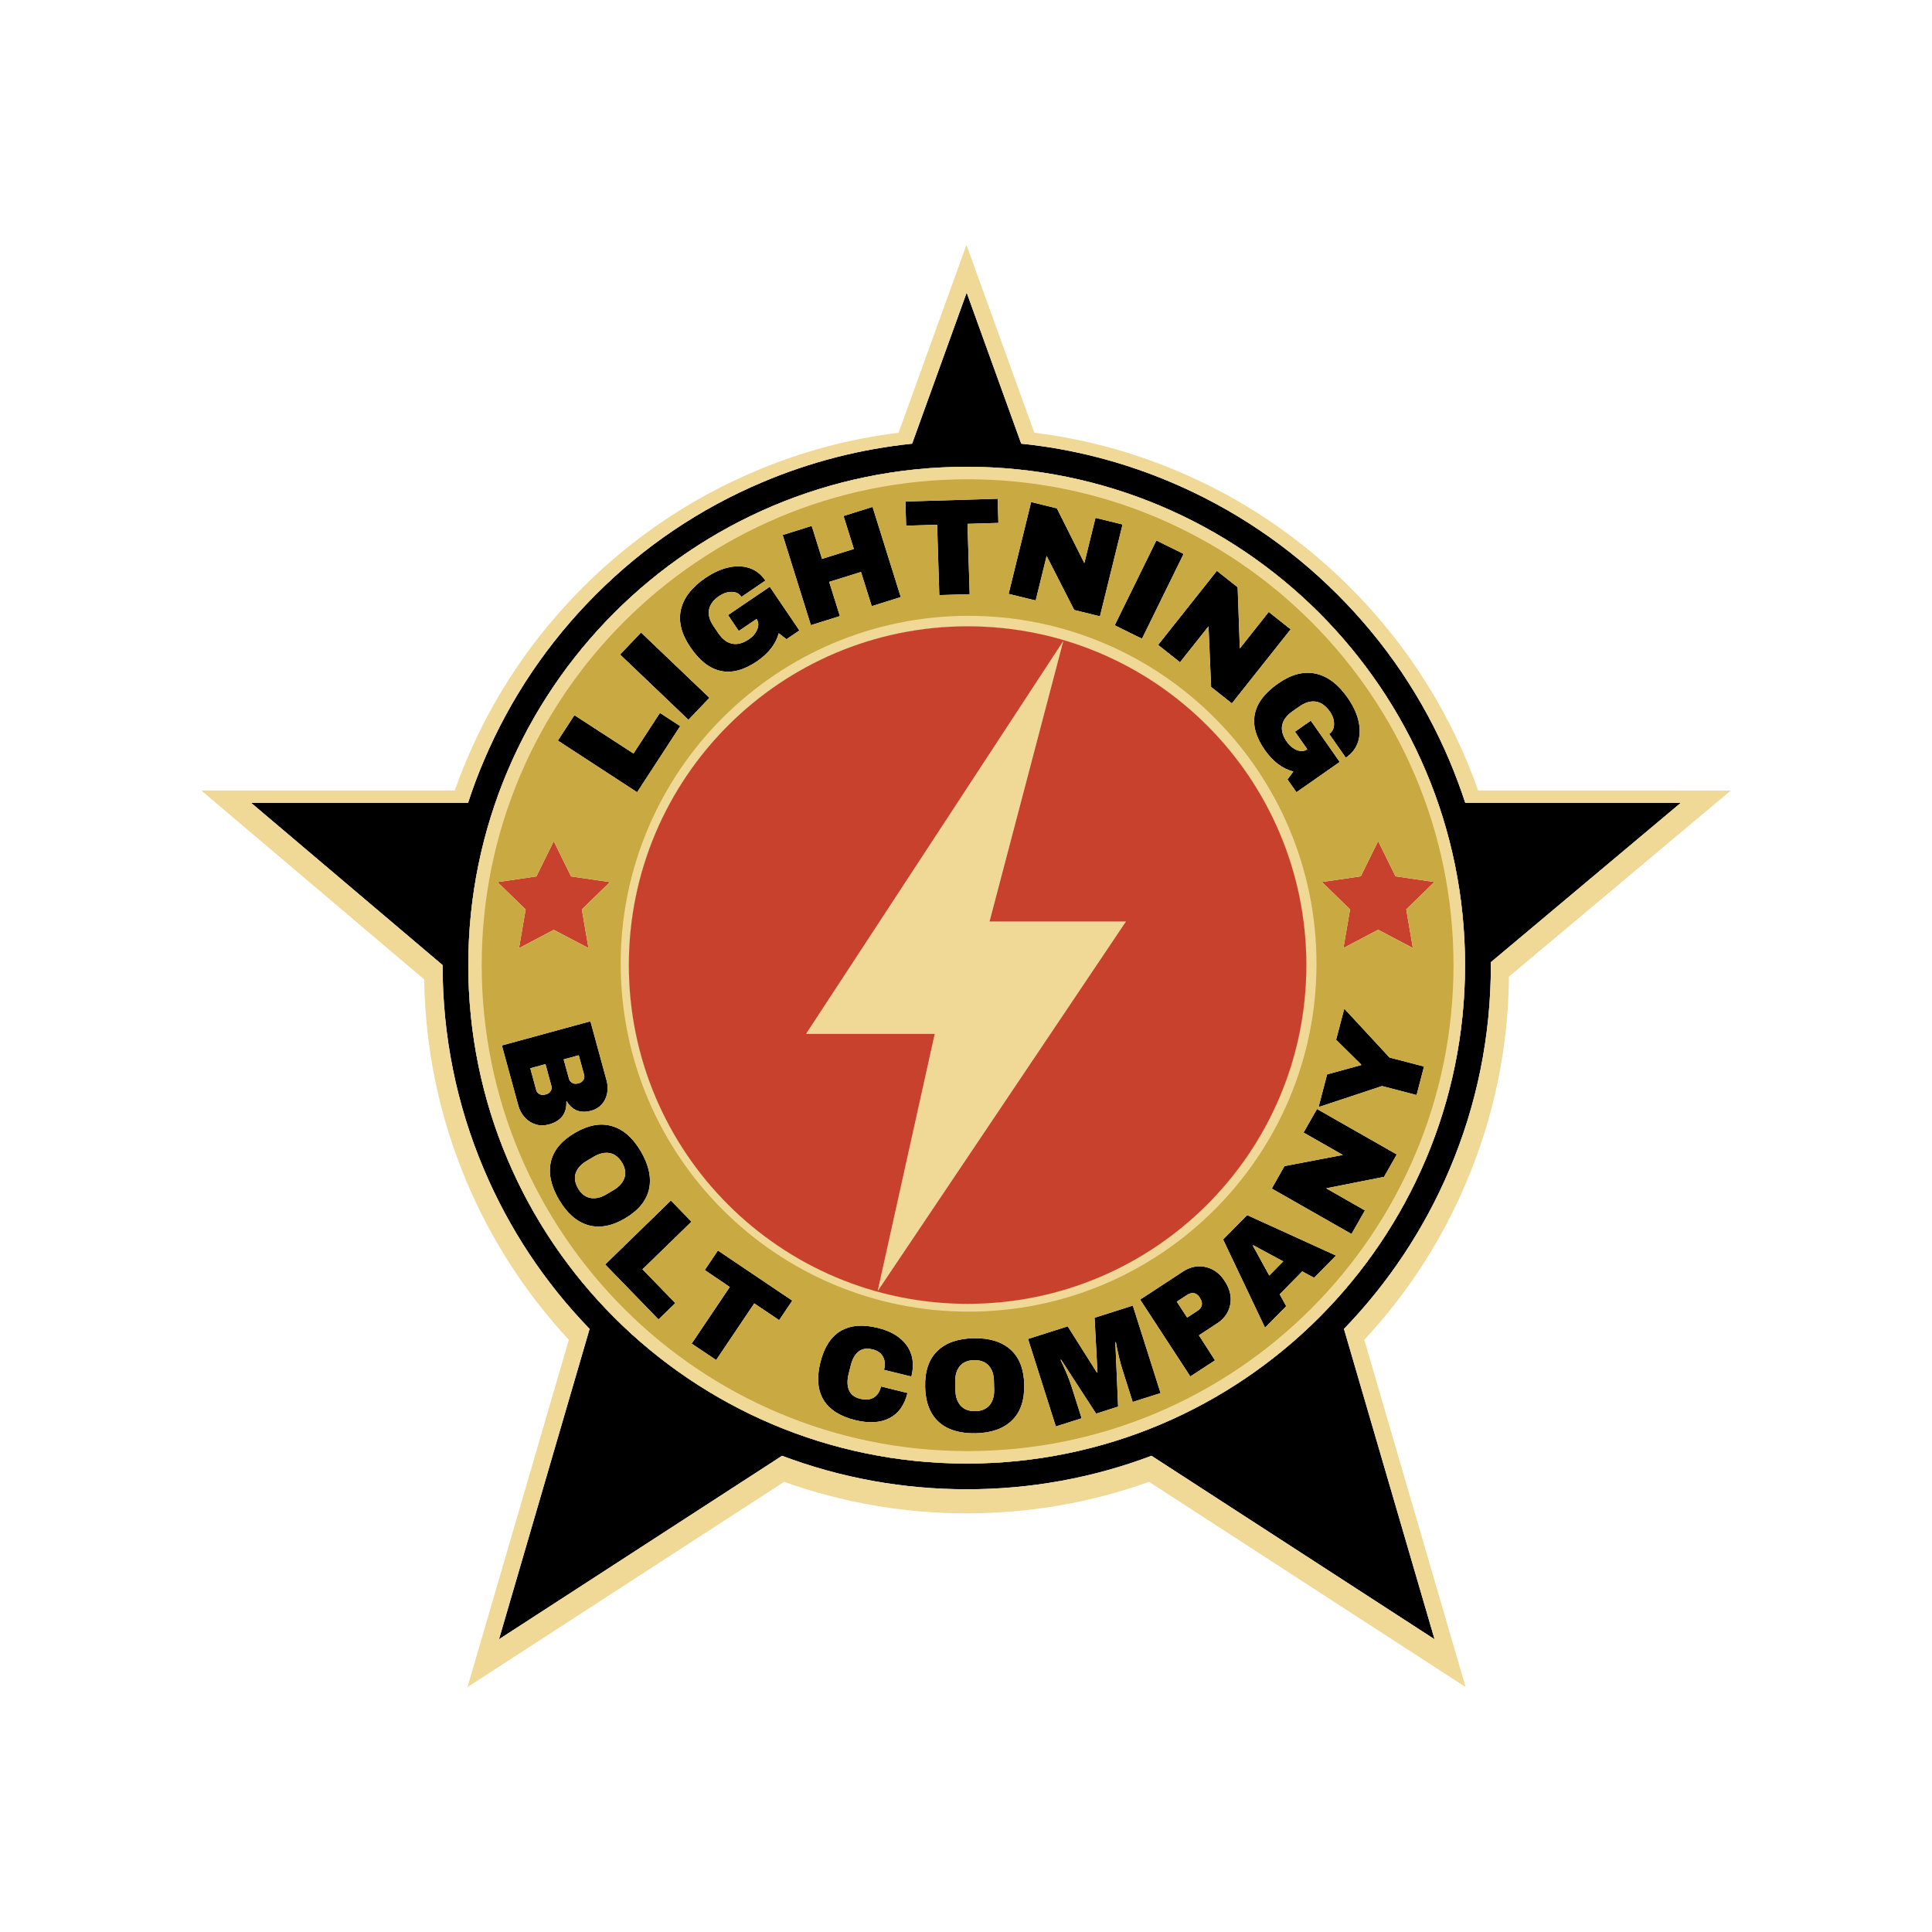
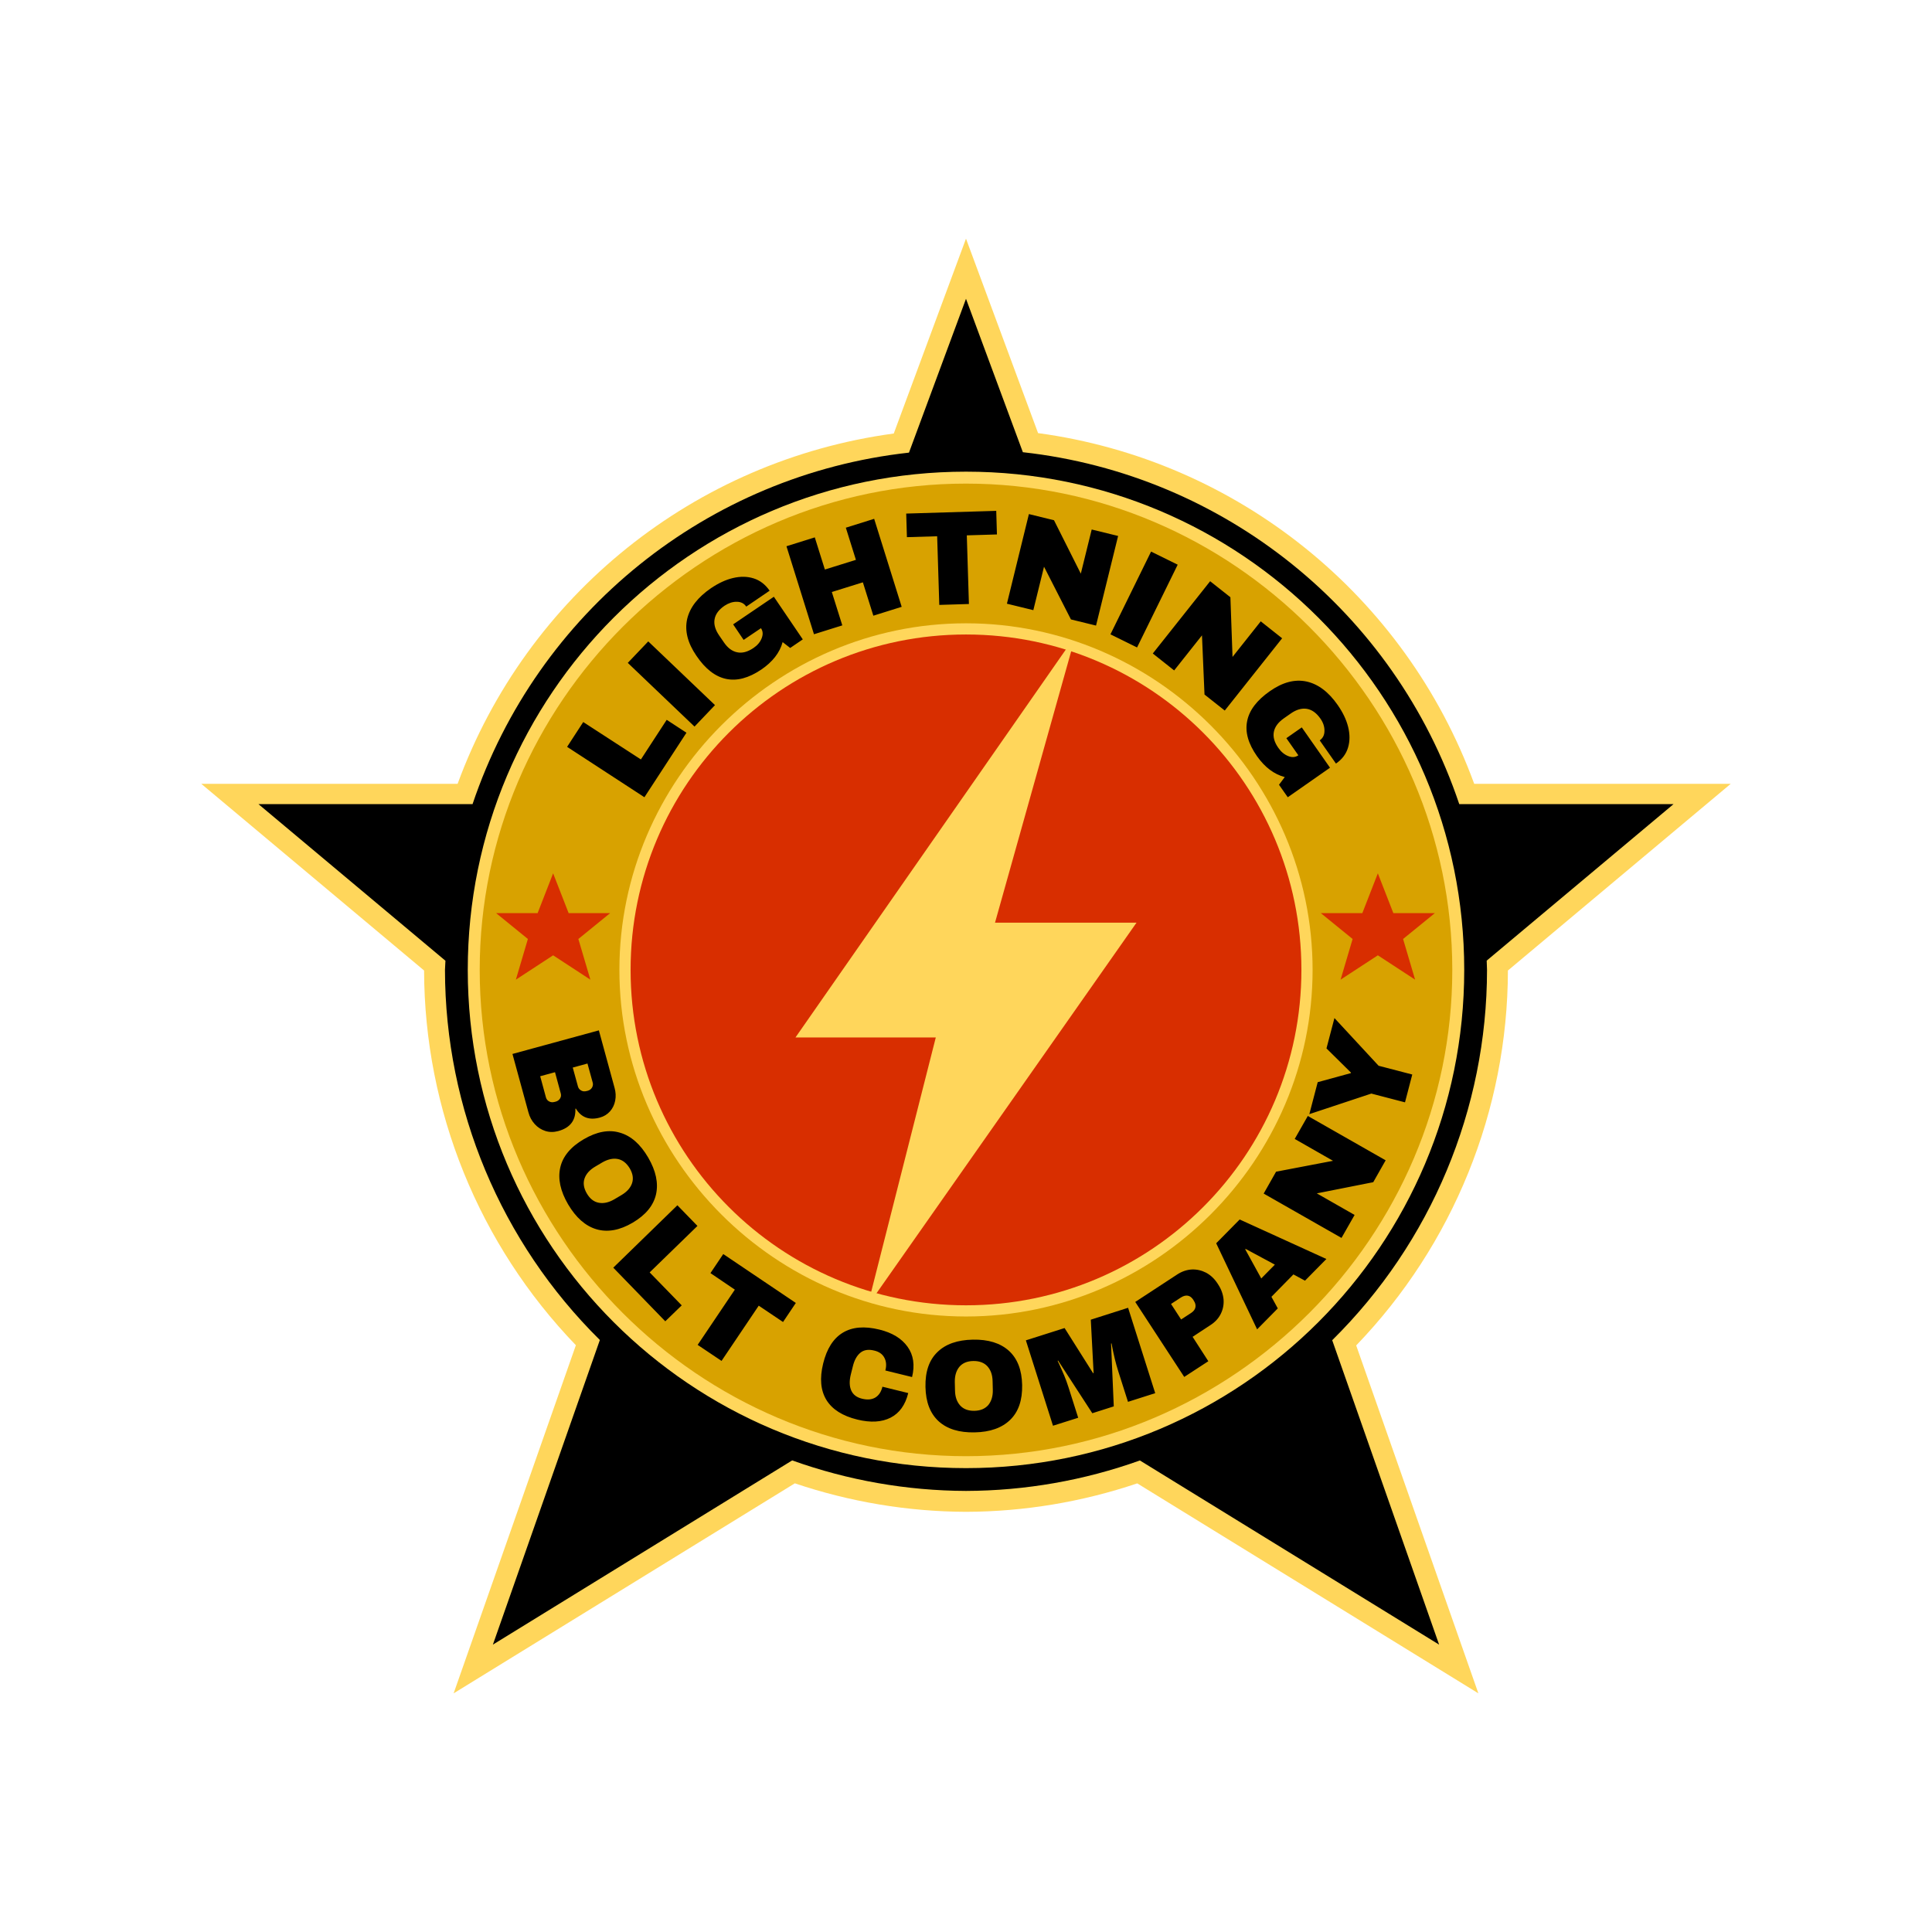
<svg xmlns="http://www.w3.org/2000/svg" xml:space="preserve" style="fill-rule:evenodd;clip-rule:evenodd;stroke-linejoin:round;stroke-miterlimit:2" viewBox="0 0 800 800">
  <path d="M0 0h192v192H0z" style="fill:none" transform="scale(4.16667)" />
-   <path d="m664.534 503.565 2.3 13.438-12.073-6.36-12.073 6.36 2.3-13.438-9.773-9.522 13.51-1.976 6.036-12.253 6.037 12.253 13.51 1.976zm-286.731 0 2.3 13.438-12.073-6.324-12.073 6.36 2.3-13.438-9.774-9.522 13.51-1.976 6.037-12.253 6.036 12.253 13.51 1.976z" style="fill:#c8412c" transform="translate(-208.869 -222.967)scale(1.19056)" />
-   <path d="M617.336 398.417v1.2c0 29.301-5.732 57.707-17.068 84.486-10.439 24.64-25.154 46.885-43.762 66.178l37.517 128.507-117.214-75.975c-24.384 9.197-50.093 13.86-76.487 13.86-26.395 0-52.061-4.663-76.488-13.86l-117.213 75.975 37.517-128.507c-18.652-19.293-33.367-41.538-43.806-66.178-11.335-26.779-17.068-55.185-17.068-84.487l-79.311-67.205h89.877a201 201 0 0 1 6.46-17.283c10.951-25.838 26.566-49.067 46.5-69.001s43.12-35.592 69.002-46.5c19.806-8.385 40.554-13.69 61.9-15.913l22.587-62.543 22.587 62.543c21.346 2.18 42.05 7.528 61.9 15.913 25.839 10.95 49.067 26.565 69.001 46.5s35.592 43.12 46.501 69.001a234 234 0 0 1 6.46 17.283h89.278zM400.28 193.295c-113.962 0-206.363 92.402-206.363 206.363 0 113.962 92.401 206.364 206.363 206.364s206.36-92.402 206.36-206.364c0-114.004-92.4-206.363-206.362-206.363" />
-   <path d="m262.319 312.005 10.95-16.812 8.386 5.477-17.84 27.378-32.81-21.39 6.844-10.523zm120.763 262.189c-.128-6.46 1.54-11.379 5.048-14.758 3.465-3.423 8.513-5.176 15.057-5.305 6.546-.129 11.637 1.455 15.273 4.706 3.636 3.293 5.518 8.128 5.647 14.544.128 6.417-1.54 11.337-5.048 14.76-3.509 3.421-8.513 5.218-15.101 5.347-6.545.128-11.636-1.413-15.272-4.706-3.594-3.294-5.476-8.128-5.604-14.588m28.576 1.198-.086-3.55c-.042-2.696-.77-4.792-2.182-6.374-1.41-1.541-3.421-2.31-6.031-2.267s-4.578.897-5.903 2.48c-1.326 1.626-1.968 3.765-1.925 6.46l.086 3.551c.041 2.694.769 4.791 2.18 6.373 1.413 1.54 3.38 2.311 6.032 2.268 2.61-.043 4.578-.899 5.947-2.48 1.283-1.627 1.968-3.765 1.882-6.46m-75.547-357.628 4.278 13.646 13.176-4.106-4.278-13.647 12.021-3.765 11.678 37.346-12.02 3.764-4.45-14.16-13.175 4.108 4.448 14.16-12.02 3.764-11.679-37.345zm-54.157 34.65c1.154-4.92 4.534-9.283 10.181-13.133 3.123-2.095 6.203-3.55 9.326-4.278s6.031-.684 8.727.172c2.694.855 4.962 2.61 6.759 5.218l-9.925 6.76c-.899-1.37-2.267-2.054-4.022-2.054-1.753-.043-3.464.556-5.175 1.668-2.438 1.67-3.85 3.552-4.236 5.733-.385 2.14.257 4.406 1.882 6.802l2.054 2.994q2.44 3.593 5.647 4.235c2.14.471 4.449-.17 6.887-1.797 1.711-1.155 2.866-2.524 3.508-4.149s.556-3.037-.3-4.278l-7.357 4.963-4.45-6.588 17.283-11.722 12.277 18.095-5.347 3.636-3.208-2.48c-1.24 4.534-4.278 8.384-9.026 11.636-5.39 3.636-10.353 4.962-14.972 3.977-4.62-.983-8.813-4.235-12.577-9.796-3.765-5.475-5.048-10.694-3.936-15.614m131.158-45.901.3 10.01-12.791.385.898 29.132-12.577.386-.897-29.132-12.835.384-.299-10.01zm-147.67 55.398 28.318 27.036-8.684 9.112-28.318-27.036zm273.781 264.542-9.325 9.496 2.694 4.92-8.77 8.898-17.368-36.533 9.968-10.096 36.79 16.77-9.07 9.196zm-20.447-10.652 6.801 12.363 5.774-5.861-12.405-6.673zm-63.313-260.606-10.652-2.61-11.421-22.372-4.535 18.437-11.208-2.738 9.325-38.03 10.652 2.61 11.38 22.672 4.62-18.737 11.207 2.738zm17.41 9.284-11.293-5.562 17.24-35.122 11.294 5.562zm37.219 26.778-8.6-6.801-1.069-25.112-11.807 14.887-9.068-7.186 24.34-30.673 8.599 6.802.898 25.325 11.978-15.1 9.068 7.186zm55.098 209.956-5.562 9.754-33.025-18.822 5.263-9.283 24.17-4.62-16.257-9.284 5.562-9.753 33.025 18.823-5.263 9.283-23.955 4.748zm-11.936-70.669 3.38-12.876 18.737 20.233 14.288 3.722-3.08 11.807-14.288-3.722-26.309 8.727 3.55-13.56 14.075-3.85.042-.215zm-2.567-135.865c-1.71-2.438-3.636-3.807-5.774-4.149-2.14-.343-4.406.299-6.803 1.968l-2.994 2.095c-2.353 1.67-3.765 3.552-4.192 5.69-.427 2.14.214 4.45 1.925 6.845 1.155 1.669 2.567 2.824 4.192 3.465 1.626.642 3.037.513 4.278-.343l-5.09-7.271 6.545-4.578 11.978 17.112-17.924 12.534-3.722-5.305 2.439-3.252c-4.535-1.197-8.428-4.149-11.764-8.854-3.722-5.305-5.134-10.267-4.194-14.888q1.35-6.93 9.626-12.704c5.433-3.808 10.61-5.177 15.572-4.107 4.919 1.07 9.368 4.406 13.26 10.01 2.14 3.08 3.637 6.16 4.406 9.284.77 3.121.77 6.03-.043 8.725q-1.219 4.106-5.132 6.803l-6.887-9.84c1.326-.94 2.01-2.267 2.01-4.02.042-1.84-.557-3.55-1.712-5.22m-47.569 268.607-10.224 6.673-20.79-31.828 17.838-11.678c1.968-1.283 4.021-1.968 6.16-2.097 2.14-.085 4.15.385 6.075 1.37 1.882 1.026 3.508 2.524 4.792 4.492l.384.598c1.284 1.968 2.011 4.064 2.224 6.203.172 2.181-.213 4.192-1.155 6.117-.94 1.926-2.395 3.508-4.363 4.791l-7.615 5.005zm-6.374-26.054c-.642-.983-1.412-1.582-2.31-1.753q-1.347-.258-2.952.77l-4.192 2.738 4.278 6.588 4.193-2.739c1.069-.684 1.71-1.496 1.882-2.438.17-.898-.043-1.84-.685-2.78zm-204.909-11.335 5.434-8.085 30.8 20.747-5.433 8.085-10.31-6.93-15.784 23.443-10.14-6.802 15.786-23.443zm171.157 56.553-9.112 2.909-14.502-22.33-.213.085c.127.299.47.983.983 2.095a137 137 0 0 1 1.797 4.108 63 63 0 0 1 1.796 4.92l4.15 13.047-10.694 3.38-11.508-36.234 16.427-5.22 12.106 19.165.214-.086-1.197-22.629 15.827-5.048 11.508 36.234-11.55 3.679-4.15-13.048a79 79 0 0 1-1.412-5.048c-.427-1.753-.726-3.208-.983-4.406-.215-1.197-.385-1.968-.428-2.31l-.214.086zm-185.188-85.343 8.513 8.77-20.276 19.72 13.603 13.99-6.973 6.758-22.073-22.759zm-50.564-31.486c-1.925.515-3.764.515-5.475-.041a10.23 10.23 0 0 1-4.492-2.91c-1.284-1.412-2.181-3.08-2.696-5.048l-6.759-24.726 36.661-10.01 6.675 24.427q.77 2.76.256 5.39c-.342 1.753-1.07 3.294-2.224 4.577-1.155 1.284-2.567 2.138-4.278 2.61-4.492 1.24-7.915-.043-10.182-3.808l-.214.043c.214 4.963-2.224 8.128-7.272 9.496m-1.37-24.981-6.288 1.71 2.44 8.983c.213.77.683 1.37 1.368 1.712.684.385 1.455.428 2.268.213l.513-.127a3.1 3.1 0 0 0 1.84-1.326c.427-.685.512-1.37.298-2.183zm11.123 7.785c.685.384 1.455.427 2.268.214l.513-.128c.77-.215 1.37-.642 1.797-1.327.384-.684.513-1.412.3-2.138l-2.225-8.085-6.246 1.71 2.225 8.086c.213.727.685 1.283 1.368 1.668m28.406 28.404q4.941 8.47 3.336 15.657c-1.112 4.792-4.405 8.77-9.925 12.021-5.518 3.252-10.65 4.15-15.357 2.782-4.705-1.412-8.684-4.921-12.021-10.568-3.293-5.646-4.406-10.865-3.336-15.613 1.07-4.749 4.406-8.77 9.967-12.021s10.695-4.192 15.358-2.781c4.663 1.326 8.684 4.878 11.978 10.523m-12.919.642c-2.054-.385-4.236.129-6.546 1.455l-3.037 1.796q-3.465 2.054-4.492 5.005c-.684 1.968-.342 4.108.942 6.332 1.326 2.267 2.994 3.593 5.09 3.979 2.053.384 4.236-.086 6.588-1.455l3.037-1.797q3.466-2.053 4.492-5.005c.685-2.01.342-4.107-.984-6.374-1.368-2.224-3.037-3.55-5.09-3.936m113.149 84.317c-.813-1.54-2.268-2.567-4.364-3.037-2.395-.6-4.363-.258-5.818.94-1.498 1.24-2.567 3.166-3.209 5.861l-.854 3.422c-.642 2.653-.6 4.878.17 6.674s2.31 2.995 4.62 3.55c2.31.557 4.15.385 5.647-.513 1.454-.898 2.481-2.395 2.995-4.577l10.95 2.695c-1.24 5.048-3.721 8.513-7.486 10.438s-8.47 2.182-14.116.813c-6.289-1.54-10.652-4.32-13.134-8.342-2.438-4.02-2.908-9.155-1.369-15.443q2.31-9.433 8.343-13.09c4.021-2.439 9.197-2.866 15.485-1.327 5.476 1.327 9.454 3.765 11.978 7.272 2.524 3.509 3.166 7.83 1.926 12.877l-11.337-2.78c.556-2.096.385-3.935-.427-5.433" />
-   <path d="M80.07 31.68c-26.64 0-48.24 21.6-48.24 48.24s21.6 48.24 48.24 48.24 48.24-21.6 48.24-48.24c0-26.65-21.6-48.24-48.24-48.24M47.82 59.43l2.56-3.93 1.96 1.28-4.17 6.4-7.67-5 1.6-2.46zm28.23 61.29c-.03-1.51.36-2.66 1.18-3.45.81-.8 1.99-1.21 3.52-1.24s2.72.34 3.57 1.1c.85.77 1.29 1.9 1.32 3.4s-.36 2.65-1.18 3.45-1.99 1.22-3.53 1.25c-1.53.03-2.72-.33-3.57-1.1-.84-.77-1.28-1.9-1.31-3.41M65.07 37.4l1 3.19 3.08-.96-1-3.19 2.81-.88 2.73 8.73-2.81.88-1.04-3.31-3.08.96 1.04 3.31-2.81.88-2.73-8.73zm-12.66 8.1c.27-1.15 1.06-2.17 2.38-3.07.73-.49 1.45-.83 2.18-1s1.41-.16 2.04.04 1.16.61 1.58 1.22l-2.32 1.58c-.21-.32-.53-.48-.94-.48-.41-.01-.81.13-1.21.39-.57.39-.9.83-.99 1.34-.09.5.06 1.03.44 1.59l.48.7q.57.84 1.32.99c.5.11 1.04-.04 1.61-.42.4-.27.67-.59.82-.97s.13-.71-.07-1l-1.72 1.16-1.04-1.54 4.04-2.74 2.87 4.23-1.25.85-.75-.58c-.29 1.06-1 1.96-2.11 2.72-1.26.85-2.42 1.16-3.5.93s-2.06-.99-2.94-2.29c-.88-1.28-1.18-2.5-.92-3.65m30.66-10.73.07 2.34-2.99.09.21 6.81-2.94.09-.21-6.81-3 .09-.07-2.34zM48.55 47.72l6.62 6.32-2.03 2.13-6.62-6.32zm74.07 26.8.64 3.74-3.36-1.77-3.36 1.77.64-3.74-2.72-2.65 3.76-.55 1.68-3.41 1.68 3.41 3.76.55zm-10.07 35.04-2.18 2.22.63 1.15-2.05 2.08-4.06-8.54 2.33-2.36 8.6 3.92-2.12 2.15zM92.97 46.15l-2.49-.61-2.67-5.23-1.06 4.31-2.62-.64 2.18-8.89 2.49.61 2.66 5.3 1.08-4.38 2.62.64zm4.07 2.17-2.64-1.3 4.03-8.21 2.64 1.3zm8.7 6.26-2.01-1.59-.25-5.87-2.76 3.48-2.12-1.68 5.69-7.17 2.01 1.59.21 5.92 2.8-3.53 2.12 1.68zm12.88 49.08-1.3 2.28-7.72-4.4 1.23-2.17 5.65-1.08-3.8-2.17 1.3-2.28 7.72 4.4-1.23 2.17-5.6 1.11zm-2.79-16.52.79-3.01 4.38 4.73 3.34.87-.72 2.76-3.34-.87-6.15 2.04.83-3.17 3.29-.9.01-.05zm-.6-31.76c-.4-.57-.85-.89-1.35-.97s-1.03.07-1.59.46l-.7.49c-.55.39-.88.83-.98 1.33s.05 1.04.45 1.6c.27.39.6.66.98.81s.71.12 1-.08l-1.19-1.7 1.53-1.07 2.8 4-4.19 2.93-.87-1.24.57-.76c-1.06-.28-1.97-.97-2.75-2.07-.87-1.24-1.2-2.4-.98-3.48q.315-1.62 2.25-2.97c1.27-.89 2.48-1.21 3.64-.96 1.15.25 2.19 1.03 3.1 2.34.5.72.85 1.44 1.03 2.17s.18 1.41-.01 2.04q-.285.96-1.2 1.59l-1.61-2.3c.31-.22.47-.53.47-.94.01-.43-.13-.83-.4-1.22m-11.12 62.79-2.39 1.56-4.86-7.44 4.17-2.73c.46-.3.94-.46 1.44-.49.5-.02.97.09 1.42.32.44.24.82.59 1.12 1.05l.09.14c.3.46.47.95.52 1.45.04.51-.05.98-.27 1.43s-.56.82-1.02 1.12l-1.78 1.17zm-49.39-8.74 1.27-1.89 7.2 4.85-1.27 1.89-2.41-1.62-3.69 5.48-2.37-1.59 3.69-5.48zm40.01 13.22-2.13.68-3.39-5.22-.05.02c.03.07.11.23.23.49q.18.39.42.96c.16.39.3.77.42 1.15l.97 3.05-2.5.79-2.69-8.47 3.84-1.22 2.83 4.48.05-.02-.28-5.29 3.7-1.18 2.69 8.47-2.7.86-.97-3.05c-.12-.38-.23-.77-.33-1.18s-.17-.75-.23-1.03c-.05-.28-.09-.46-.1-.54l-.05.02zM42.82 74.52l.64 3.74-3.36-1.76-3.36 1.77.64-3.74-2.72-2.65 3.76-.55 1.68-3.41 1.68 3.41 3.76.55zm70.13 5.39c0 18.11-14.68 32.79-32.79 32.79S47.37 98.02 47.37 79.91s14.68-32.79 32.79-32.79 32.79 14.68 32.79 32.79M51.44 102.7l1.99 2.05-4.74 4.61 3.18 3.27-1.63 1.58-5.16-5.32zm-11.82-7.36c-.45.12-.88.12-1.28-.01s-.75-.35-1.05-.68-.51-.72-.63-1.18l-1.58-5.78 8.57-2.34 1.56 5.71q.18.645.06 1.26c-.08.41-.25.77-.52 1.07s-.6.5-1 .61c-1.05.29-1.85-.01-2.38-.89l-.05.01c.05 1.16-.52 1.9-1.7 2.22m8.92 2.62q1.155 1.98.78 3.66c-.26 1.12-1.03 2.05-2.32 2.81s-2.49.97-3.59.65c-1.1-.33-2.03-1.15-2.81-2.47-.77-1.32-1.03-2.54-.78-3.65s1.03-2.05 2.33-2.81 2.5-.98 3.59-.65c1.09.31 2.03 1.14 2.8 2.46m23.43 19.86c-.19-.36-.53-.6-1.02-.71-.56-.14-1.02-.06-1.36.22-.35.29-.6.74-.75 1.37l-.2.8c-.15.62-.14 1.14.04 1.56s.54.7 1.08.83.97.09 1.32-.12c.34-.21.58-.56.7-1.07l2.56.63c-.29 1.18-.87 1.99-1.75 2.44s-1.98.51-3.3.19c-1.47-.36-2.49-1.01-3.07-1.95-.57-.94-.68-2.14-.32-3.61q.54-2.205 1.95-3.06c.94-.57 2.15-.67 3.62-.31 1.28.31 2.21.88 2.8 1.7s.74 1.83.45 3.01l-2.65-.65c.13-.49.09-.92-.1-1.27" style="fill:#c9a942" transform="translate(57.752 57.774)scale(4.27784)" />
-   <path d="M80.07 31.68c26.64 0 48.24 21.59 48.24 48.24 0 26.64-21.6 48.24-48.24 48.24s-48.24-21.6-48.24-48.24 21.6-48.24 48.24-48.24m.09 1.206c-25.959 0-47.034 21.076-47.034 47.034 0 25.959 21.075 47.035 47.034 47.035s47.034-21.076 47.034-47.035-21.075-47.034-47.034-47.034" style="fill:#f0d997" transform="translate(57.752 57.774)scale(4.27784)" />
-   <path d="M561.624 407.921c61.257 0 110.989 49.733 110.989 110.99s-49.732 110.99-110.989 110.99-110.99-49.733-110.99-110.99 49.733-110.99 110.99-110.99m107.758 111.414c0 59.688-48.384 108.071-108.072 108.071s-108.071-48.383-108.071-108.071 48.383-108.072 108.071-108.072 108.072 48.384 108.072 108.072" style="fill:#f0d997" transform="translate(-327.883 -274.45)scale(1.29794)" />
-   <path d="m591.843 415.941-82.061 125.334h41.046l-18.206 82.046 79.195-117.874h-43.516z" style="fill:#f0d997" transform="translate(-327.883 -274.45)scale(1.29794)" />
-   <path d="M629.789 522.932c0 65.071-52.747 117.818-117.819 117.818-65.071 0-117.818-52.747-117.818-117.818 0-65.072 52.747-117.819 117.818-117.819 65.072 0 117.819 52.747 117.819 117.819m-84.532-112.719L455.794 546.85h44.748l-19.847 89.447 86.337-128.506h-47.44z" style="fill:#c8412c" transform="translate(-208.869 -222.967)scale(1.19056)" />
-   <path d="M149.18 63.01h-19.6a52.3 52.3 0 0 0-12.4-19.66c-4.82-4.82-10.43-8.61-16.69-11.25-4.44-1.88-9.1-3.13-13.87-3.72l-4.91-13.59-1.66-4.59-1.66 4.59-4.91 13.59c-4.77.59-9.43 1.84-13.87 3.72a52.3 52.3 0 0 0-16.69 11.25c-4.82 4.82-8.61 10.43-11.25 16.69-.41.96-.79 1.95-1.15 2.97H5.98l3.67 3.11L27.56 81.3c.1 6.8 1.49 13.39 4.12 19.62a52.4 52.4 0 0 0 9.88 15.26l-8.48 29.07-1.33 4.55 3.98-2.58 26.67-17.29a52.4 52.4 0 0 0 17.66 3.05c6.06 0 12-1.02 17.66-3.05l26.67 17.29 3.98 2.58-1.33-4.55-8.48-29.07c4.18-4.49 7.5-9.62 9.88-15.26 2.67-6.31 4.06-13 4.12-19.89l17.76-14.9 3.71-3.11h-4.85zm-18.37 16.62v.28c0 6.85-1.34 13.49-3.99 19.75a50.7 50.7 0 0 1-10.23 15.47l8.77 30.04-27.4-17.76a50.5 50.5 0 0 1-17.88 3.24c-6.17 0-12.17-1.09-17.88-3.24l-27.4 17.76 8.77-30.04c-4.36-4.51-7.8-9.71-10.24-15.47-2.65-6.26-3.99-12.9-3.99-19.75L10.8 64.2h21.01a47 47 0 0 1 1.51-4.04 50.7 50.7 0 0 1 10.87-16.13 50.4 50.4 0 0 1 16.13-10.87c4.63-1.96 9.48-3.2 14.47-3.72l5.28-14.62 5.28 14.62c4.99.51 9.83 1.76 14.47 3.72a50.7 50.7 0 0 1 16.13 10.87 50.4 50.4 0 0 1 10.87 16.13c.56 1.33 1.06 2.68 1.51 4.04h20.87z" style="fill:#f0d997" transform="translate(57.752 57.774)scale(4.27784)" />
-   <path d="m107.77 107.07 1.59 2.89 1.35-1.37-2.9-1.56zM39.3 89.5l-1.47.4.57 2.1c.05.18.16.32.32.4.16.09.34.1.53.05l.12-.03c.19-.05.33-.16.43-.31.1-.16.12-.32.07-.51zM82.73 121l-.02-.83c-.01-.63-.18-1.12-.51-1.49-.33-.36-.8-.54-1.41-.53s-1.07.21-1.38.58c-.31.38-.46.88-.45 1.51l.02.83c.01.63.18 1.12.51 1.49.33.36.79.54 1.41.53.61-.01 1.07-.21 1.39-.58.3-.38.46-.88.44-1.51M45.52 98.11c-.48-.09-.99.03-1.53.34l-.71.42q-.81.48-1.05 1.17c-.16.46-.08.96.22 1.48.31.53.7.84 1.19.93.48.09.99-.02 1.54-.34l.71-.42q.81-.48 1.05-1.17c.16-.47.08-.96-.23-1.49-.32-.52-.71-.83-1.19-.92m57.1 13.97c-.15-.23-.33-.37-.54-.41q-.315-.06-.69.18l-.98.64 1 1.54.98-.64c.25-.16.4-.35.44-.57.04-.21-.01-.43-.16-.65zM41.9 91.32c.16.09.34.1.53.05l.12-.03c.18-.05.32-.15.42-.31.09-.16.12-.33.07-.5l-.52-1.89-1.46.4.52 1.89c.05.17.16.3.32.39" style="fill:#c9a942" transform="translate(57.752 57.774)scale(4.27784)" />
+   <path d="m1060.065 28.346-26.441 71.332-71.008 191.559c-268.53 36.253-495.11 218.284-588.404 472.57H28.346l300.63 251.881c.416 188.845 74.052 369.856 204.777 505.526l-164.926 469.658 460.32-283.334c74.37 25.065 152.277 38.158 230.817 38.441h.19c78.579-.247 156.528-13.318 230.943-38.373l460.209 283.266-164.826-469.377c130.754-135.755 204.358-316.876 204.676-505.803l300.63-251.885H1745.69c-93.126-254.491-319.727-436.765-588.38-473.123z" style="fill:#ffd65b;fill-rule:nonzero" transform="translate(74.633 90.12)scale(.30693)" />
+   <path d="m1060.065 109.48-76.931 207.538C711.35 347.106 481.68 532.08 394.364 791.208H105.509l252.263 211.303a698 698 0 0 0-.619 12.357c.211 187.656 75.45 367.437 208.961 499.306l-144.322 410.983 403.79-248.54a703 703 0 0 0 234.483 41.163 702.9 702.9 0 0 0 234.602-41.09l403.673 248.467-144.22-410.697c133.543-131.957 208.75-311.852 208.857-499.592a704 704 0 0 0-.441-12.494l252.088-211.166H1725.52c-87.135-259.332-316.822-444.557-588.73-474.75z" style="fill-rule:nonzero" transform="translate(74.633 90.12)scale(.30693)" />
+   <circle cx="1060.066" cy="1014.867" r="672.16" style="fill:#ffd65b" transform="translate(74.633 90.12)scale(.30693)" />
+   <circle cx="1060.066" cy="1014.867" r="452.5" style="fill:#d82e00" transform="translate(74.633 90.12)scale(.30693)" />
+   <path d="m1207.951 563.746-108.735 387.401h190.918L927.349 1468.18l91.963-362.149H829.998z" style="fill:#ffd65b;fill-rule:nonzero" transform="translate(74.633 90.12)scale(.30693)" />
+   <path d="M1060.065 358.817c-359.898.001-656.049 296.152-656.05 656.05v.001c0 359.899 296.151 656.05 656.05 656.051h.002c359.899 0 656.051-296.152 656.051-656.051-.001-359.899-296.152-656.05-656.051-656.05zm0 188.457c256.514 0 467.593 211.079 467.593 467.593v.001c-.001 256.514-211.079 467.592-467.593 467.592h-.001c-256.513-.001-467.591-211.079-467.592-467.592v-.001c0-256.514 211.078-467.592 467.592-467.593" style="fill:#d8a200;fill-rule:nonzero" transform="translate(74.633 90.12)scale(.30693)" />
+   <path d="m1615.69 884.595 20.944 53.722h55.934l-42.83 34.85 16.222 54.873-50.27-32.845-50.268 32.845 16.222-54.873-42.83-34.85h55.934zm-1112.63 0 20.943 53.722h55.934l-42.83 34.85 16.222 54.873-50.27-32.845-50.268 32.845 16.222-54.873-42.83-34.85h55.934z" style="fill:#d82e00;fill-rule:nonzero" transform="translate(74.633 90.12)scale(.30693)" />
+   <path d="m549.265 434.126 3.298-12.565 18.283 19.744 13.942 3.631-3.006 11.521-13.941-3.631-25.672 8.515 3.465-13.232 13.733-3.757.042-.209zm-2.504-136.562c-1.67-2.379-3.548-3.714-5.635-4.048s-4.3.292-6.637 1.92l-2.922 2.045c-2.296 1.628-3.673 3.465-4.09 5.552-.418 2.087.208 4.34 1.878 6.678 1.127 1.628 2.505 2.755 4.09 3.381 1.587.626 2.964.501 4.175-.334l-4.968-7.096 6.387-4.466 11.687 16.697-17.49 12.23-3.63-5.176 2.379-3.173c-4.425-1.168-8.223-4.048-11.48-8.64-3.631-5.176-5.008-10.018-4.09-14.526q1.314-6.762 9.392-12.397c5.301-3.715 10.352-5.051 15.194-4.007 4.8 1.043 9.141 4.3 12.94 9.767 2.087 3.006 3.548 6.01 4.299 9.058s.751 5.886-.042 8.515q-1.189 4.008-5.009 6.637l-6.72-9.6c1.294-.919 1.962-2.212 1.962-3.924.041-1.795-.543-3.465-1.67-5.093m-39.612-3.339-8.39-6.637-1.044-24.502-11.52 14.526-8.85-7.012 23.75-29.929 8.39 6.637.877 24.71 11.688-14.734 8.85 7.013zm-53.305-35.188-10.393-2.546-11.145-21.831-4.425 17.99-10.936-2.67 9.1-37.109 10.394 2.546 11.103 22.123 4.508-18.283 10.936 2.672zm16.989 9.058-11.02-5.426 16.823-34.27 11.02 5.426zm29.512 295.555-9.977 6.51-20.286-31.055 17.406-11.395c1.92-1.252 3.924-1.92 6.01-2.045 2.088-.084 4.05.375 5.928 1.335 1.837 1.002 3.423 2.463 4.675 4.383l.376.584c1.252 1.92 1.962 3.966 2.17 6.053.168 2.129-.208 4.09-1.126 5.97-.919 1.877-2.338 3.422-4.258 4.674l-7.43 4.884zm-6.22-25.421c-.626-.96-1.377-1.545-2.254-1.711q-1.314-.25-2.88.75l-4.09 2.672 4.173 6.428 4.09-2.671c1.044-.668 1.67-1.461 1.838-2.38.167-.876-.042-1.794-.668-2.713zm66.787-35.146-5.427 9.517-32.224-18.367 5.134-9.058 23.584-4.508-15.862-9.058 5.426-9.517 32.225 18.367-5.134 9.058-23.376 4.633zm-99.721 79.267-8.89 2.838-14.151-21.79-.209.084c.125.292.46.96.96 2.046q.75 1.627 1.753 4.007a61 61 0 0 1 1.753 4.8l4.05 12.731-10.436 3.298-11.229-35.355 16.03-5.093 11.812 18.7.209-.083-1.169-22.081 15.444-4.926 11.229 35.355-11.27 3.59-4.05-12.73c-.5-1.587-.96-3.215-1.377-4.927s-.71-3.13-.96-4.299c-.208-1.169-.375-1.92-.417-2.254l-.209.084zm-176.65-326.026c1.127-4.8 4.425-9.058 9.935-12.815 3.047-2.045 6.052-3.464 9.1-4.174 3.046-.71 5.885-.668 8.514.167 2.63.835 4.843 2.546 6.596 5.093l-9.684 6.595c-.877-1.336-2.213-2.004-3.924-2.004-1.711-.041-3.381.543-5.05 1.628-2.38 1.628-3.758 3.465-4.133 5.594-.376 2.086.25 4.299 1.836 6.636l2.004 2.922q2.38 3.507 5.51 4.133c2.087.459 4.341-.167 6.72-1.754 1.67-1.127 2.797-2.462 3.423-4.048.626-1.587.543-2.964-.292-4.175l-7.18 4.843-4.34-6.429 16.863-11.437 11.98 17.657-5.218 3.548-3.13-2.421c-1.211 4.424-4.175 8.18-8.808 11.353-5.26 3.549-10.102 4.842-14.61 3.882s-8.598-4.132-12.272-9.558c-3.673-5.343-4.925-10.436-3.84-15.236m-19.159 58.146 10.686-16.405 8.181 5.343-17.406 26.715-32.016-20.87 6.679-10.27zm3.005 164.82q4.822 8.265 3.256 15.277c-1.085 4.675-4.3 8.557-9.684 11.73s-10.394 4.048-14.985 2.713c-4.592-1.378-8.474-4.8-11.73-10.31-3.213-5.51-4.299-10.603-3.255-15.236 1.043-4.633 4.299-8.557 9.725-11.73 5.427-3.172 10.436-4.09 14.986-2.713 4.55 1.294 8.473 4.76 11.687 10.269m-12.606.626c-2.003-.376-4.132.125-6.386 1.42l-2.964 1.752q-3.381 2.004-4.383 4.884c-.668 1.92-.334 4.007.919 6.178 1.294 2.212 2.922 3.506 4.967 3.882 2.003.375 4.132-.084 6.428-1.42l2.964-1.753q3.381-2.002 4.383-4.884c.668-1.961.334-4.007-.96-6.219-1.336-2.17-2.964-3.464-4.968-3.84m81.605-257.403 4.174 13.316 12.856-4.007-4.174-13.316 11.73-3.673 11.395 36.44-11.73 3.674-4.34-13.817-12.857 4.007 4.341 13.817-11.73 3.673-11.394-36.44zM535.574 527.71l-9.1 9.267 2.63 4.8-8.557 8.682-16.947-35.647 9.726-9.851 35.898 16.362-8.85 8.975zm-19.952-10.394 6.637 12.063 5.635-5.718-12.105-6.512zm-284.468-48.963c-1.879.501-3.673.501-5.343-.041a10 10 0 0 1-4.383-2.838c-1.252-1.378-2.129-3.006-2.63-4.926l-6.595-24.127 35.773-9.767 6.511 23.834q.752 2.692.25 5.26c-.333 1.711-1.043 3.214-2.17 4.466s-2.504 2.087-4.174 2.546c-4.383 1.21-7.722-.042-9.934-3.715l-.209.042c.209 4.842-2.17 7.93-7.096 9.266m9.517-16.78c.668.376 1.419.418 2.212.209l.501-.125c.751-.209 1.336-.626 1.753-1.294.376-.668.501-1.377.292-2.087l-2.17-7.89-6.094 1.67 2.17 7.89c.209.709.668 1.252 1.336 1.627m-10.853-7.597-6.136 1.67 2.38 8.766c.208.751.667 1.336 1.335 1.67.668.375 1.42.417 2.212.208l.501-.125a3.03 3.03 0 0 0 1.795-1.294c.418-.668.501-1.336.293-2.129zM412.52 211.535l.293 9.768-12.481.376.877 28.425-12.272.376-.877-28.426-12.523.376-.292-9.768zM268.429 265.59l27.633 26.381-8.474 8.891-27.633-26.38zm114.789 308.703c-.125-6.302 1.503-11.103 4.926-14.4 3.38-3.34 8.306-5.051 14.693-5.176 6.386-.126 11.353 1.419 14.901 4.591 3.548 3.214 5.385 7.931 5.51 14.192s-1.502 11.062-4.925 14.401-8.307 5.092-14.735 5.218c-6.386.125-11.354-1.378-14.902-4.592-3.506-3.214-5.343-7.93-5.468-14.234m27.883 1.17-.083-3.465c-.042-2.63-.751-4.675-2.129-6.22-1.378-1.503-3.34-2.254-5.885-2.212-2.547.042-4.467.876-5.76 2.42-1.295 1.587-1.92 3.674-1.88 6.304l.084 3.464c.042 2.63.752 4.675 2.13 6.22 1.376 1.503 3.297 2.254 5.885 2.212 2.546-.041 4.466-.876 5.802-2.42 1.252-1.587 1.92-3.674 1.836-6.304m-44.913-13.274c-.793-1.503-2.213-2.504-4.258-2.963-2.338-.585-4.258-.25-5.677.918-1.46 1.21-2.505 3.089-3.13 5.719l-.836 3.339c-.626 2.588-.584 4.759.167 6.512.752 1.753 2.255 2.921 4.509 3.464s4.048.376 5.51-.5c1.419-.877 2.42-2.338 2.922-4.467l10.685 2.63c-1.21 4.925-3.631 8.306-7.305 10.184s-8.264 2.13-13.774.794c-6.136-1.503-10.394-4.216-12.815-8.14-2.38-3.924-2.838-8.933-1.335-15.069q2.253-9.204 8.14-12.772c3.923-2.38 8.974-2.797 15.11-1.294 5.342 1.294 9.224 3.673 11.687 7.096s3.089 7.638 1.878 12.564l-11.06-2.713c.541-2.046.375-3.84-.418-5.302m-72.004-35.021 5.3-7.889 30.054 20.245-5.3 7.889-10.06-6.762-15.403 22.874-9.893-6.637 15.403-22.874zm-13.692-28.092 8.307 8.557-19.786 19.243 13.274 13.65-6.804 6.595-21.538-22.207z" />
</svg>
